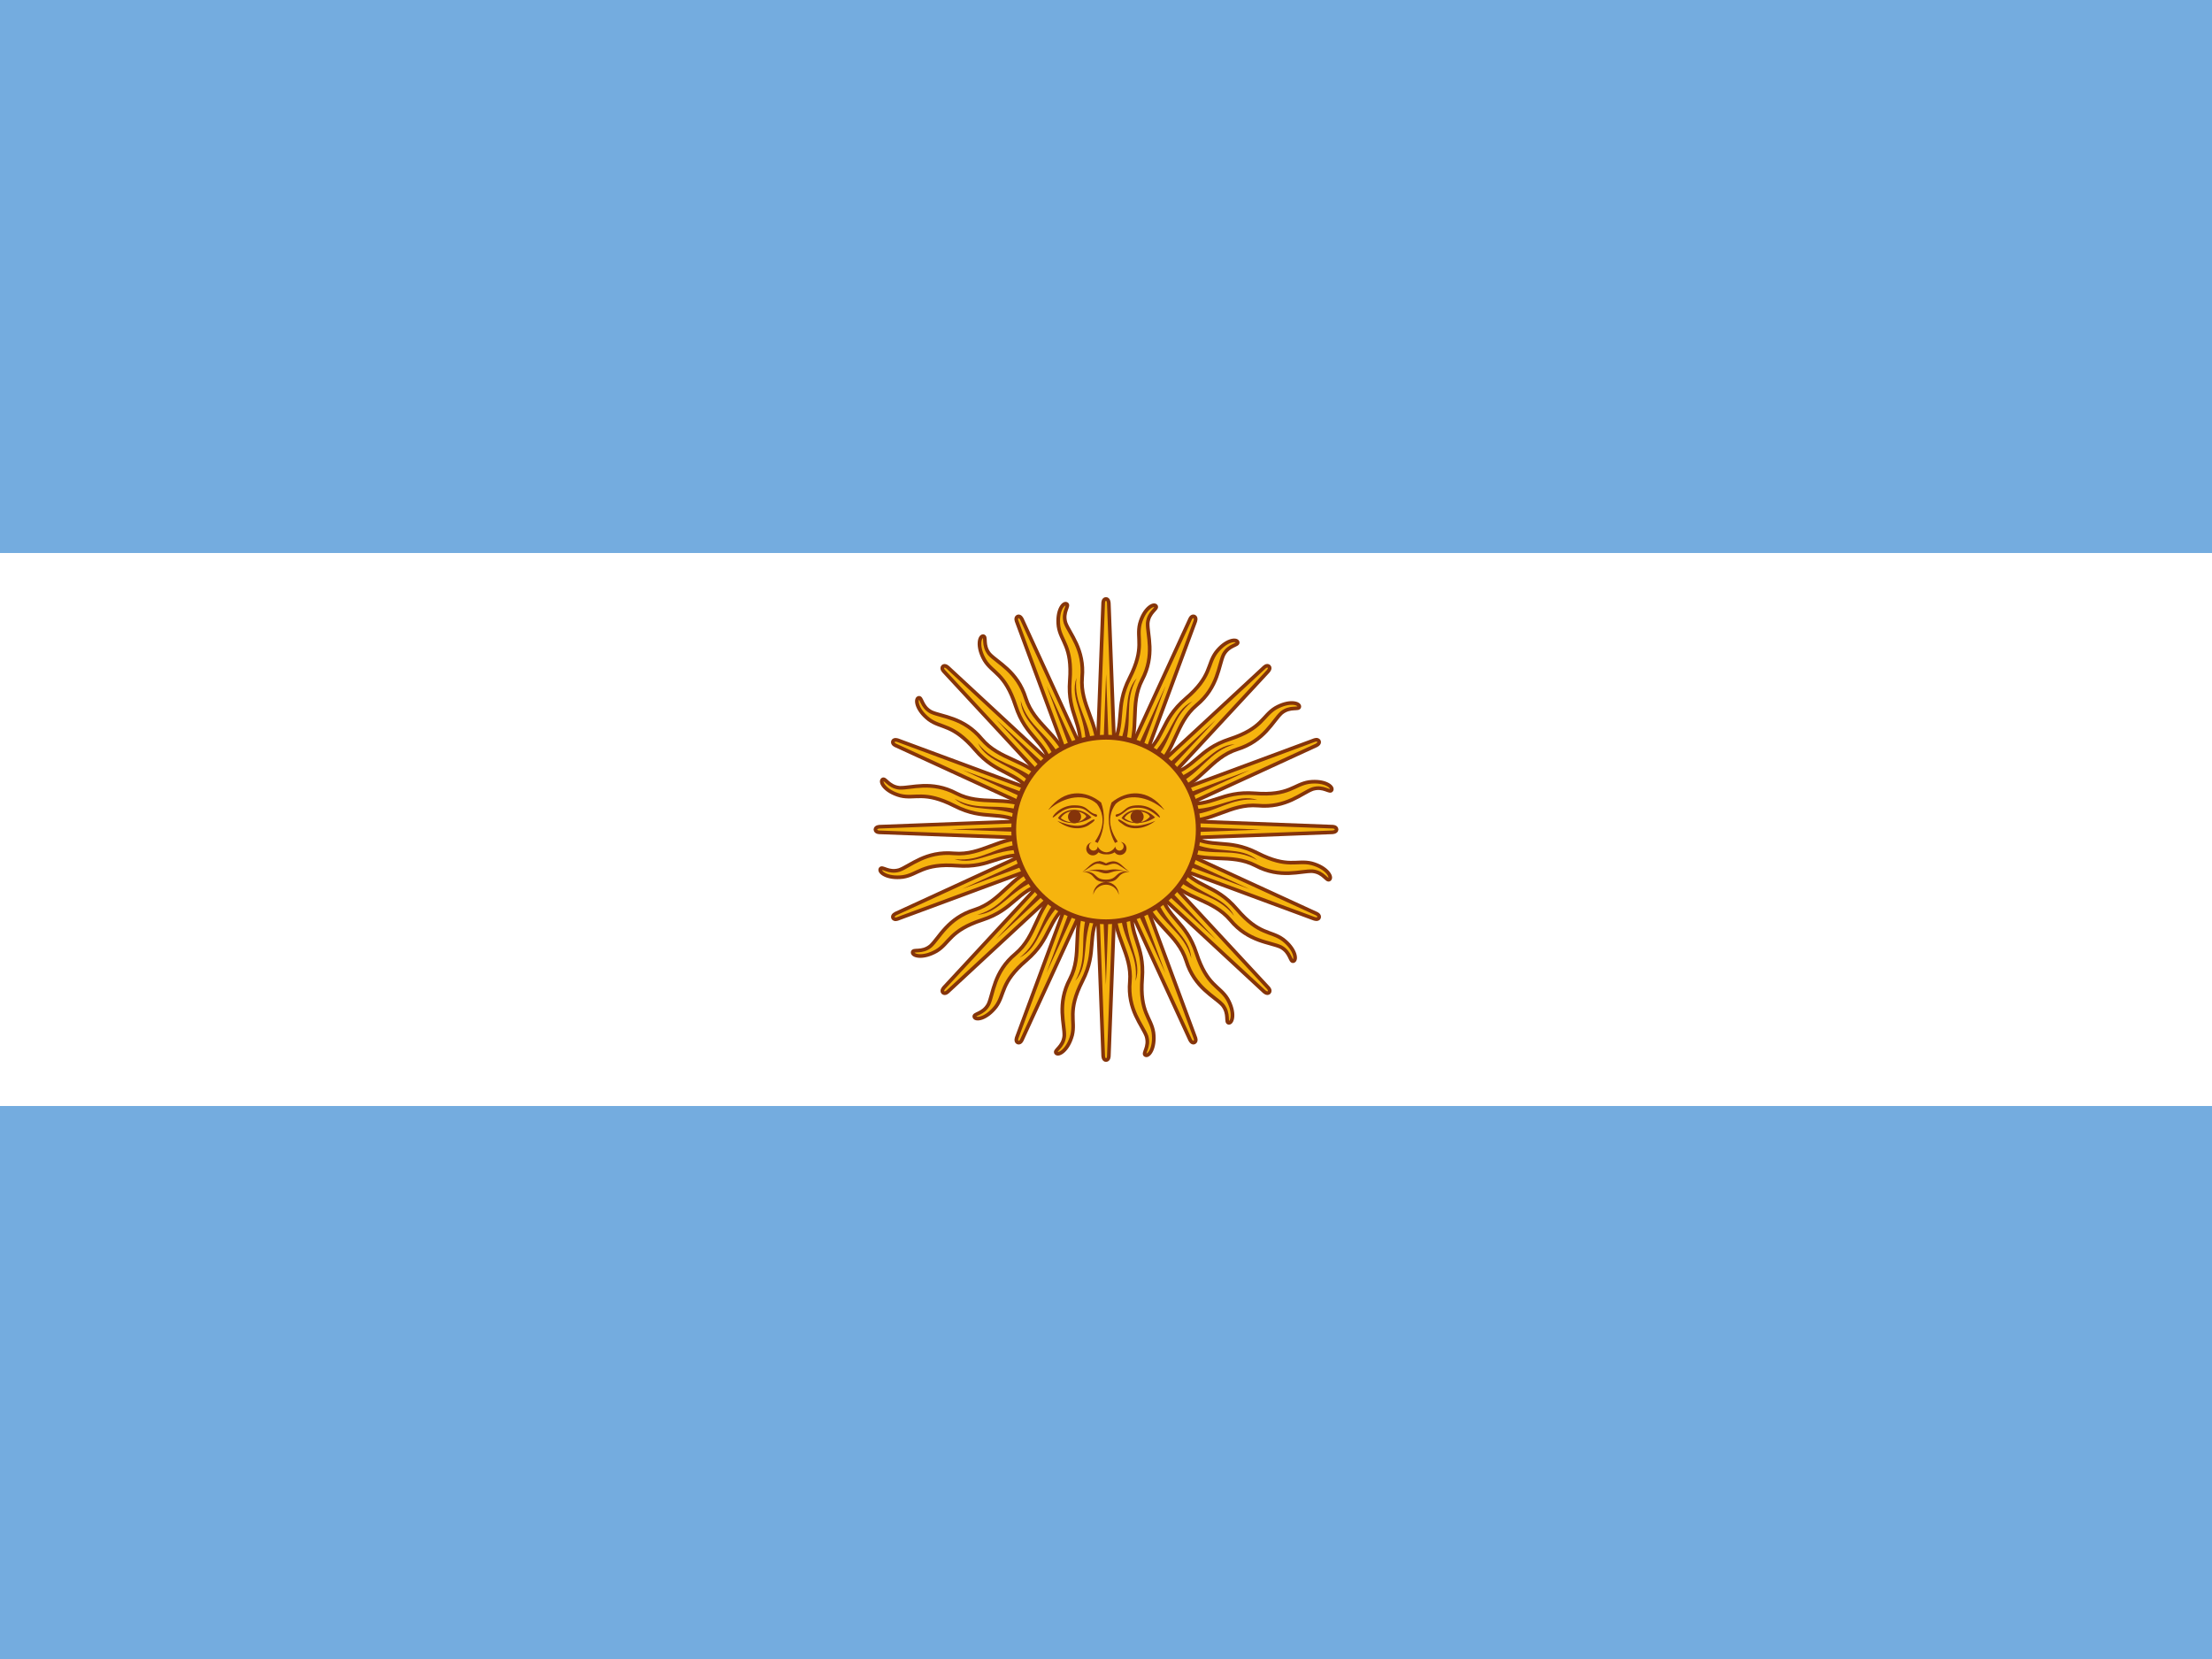
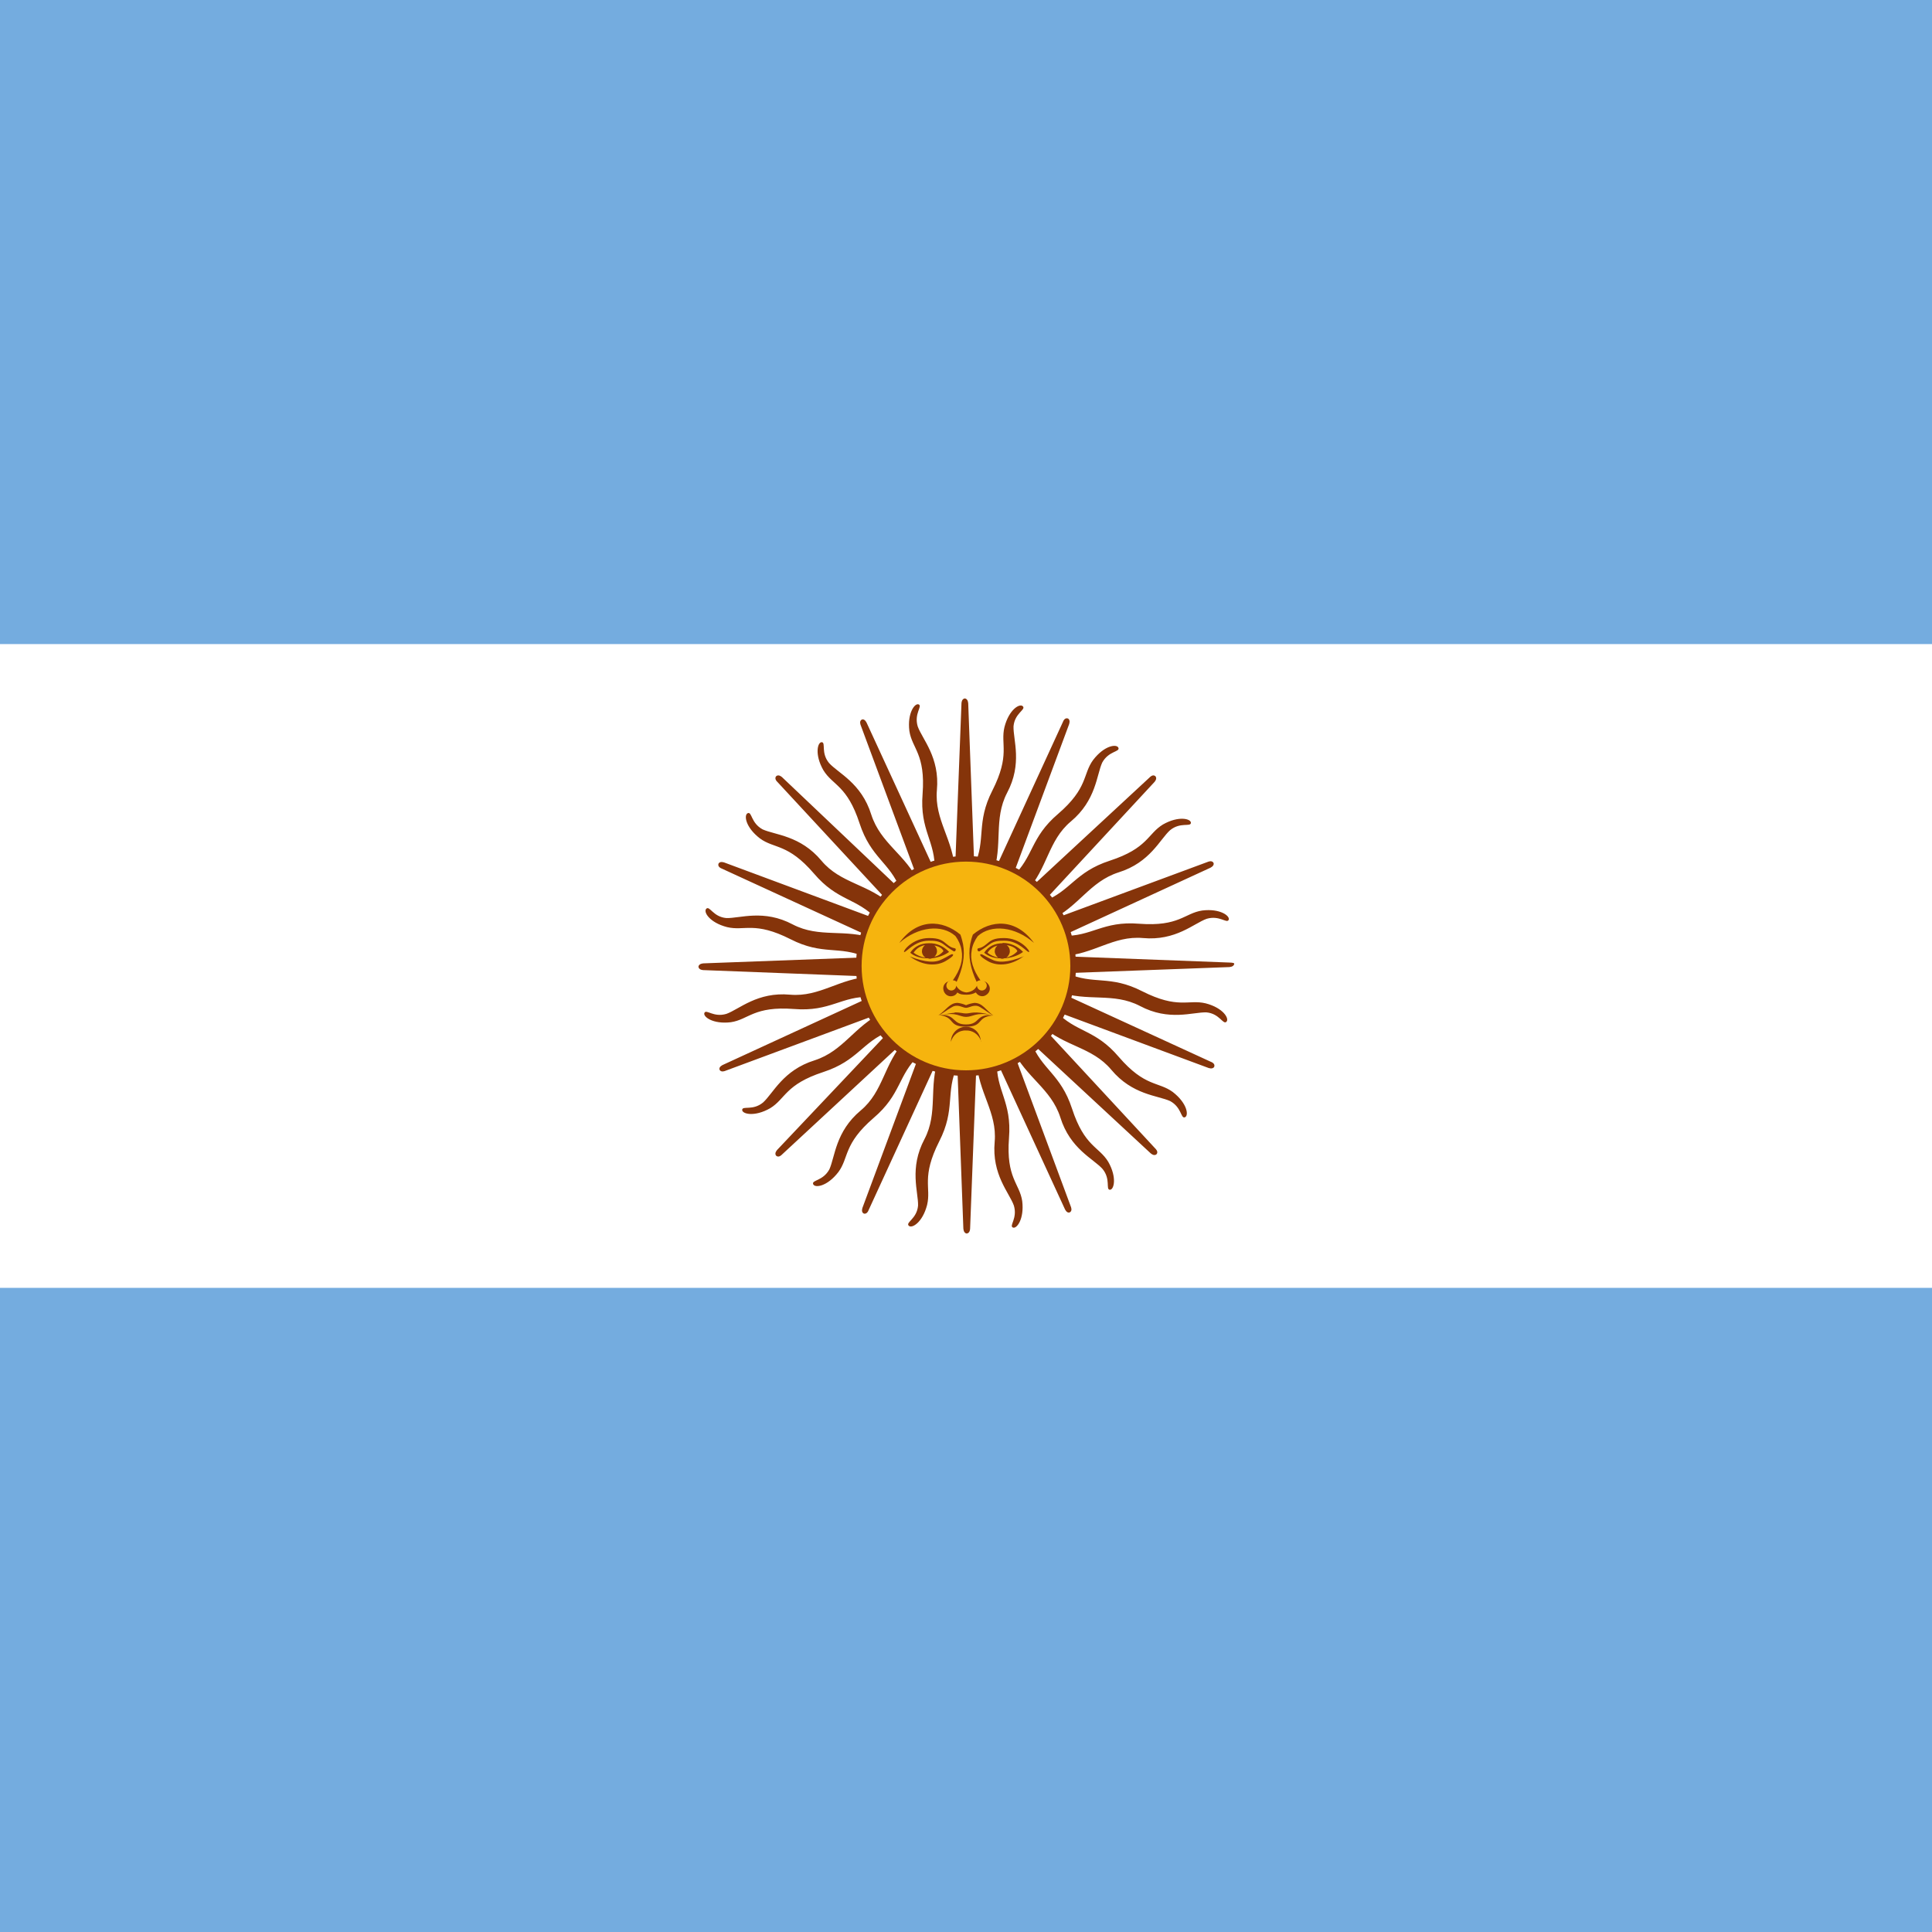
- <svg xmlns="http://www.w3.org/2000/svg" xmlns:xlink="http://www.w3.org/1999/xlink" id="flag-icons-ar" viewBox="0 0 640 480">
-   <path fill="#74acdf" d="M0 0h640v480H0z" />
-   <path fill="#fff" d="M0 160h640v160H0z" />
-   <g id="c" transform="translate(-64) scale(.96)">
-     <path id="a" fill="#f6b40e" stroke="#85340a" stroke-width="1.1" d="m396.8 251.3 28.5 62s.5 1.2 1.3.9c.8-.4.3-1.5.3-1.5l-23.7-64m-.7 24.1c-.4 9.4 5.4 14.6 4.7 23-.8 8.5 3.8 13.2 5 16.5 1 3.3-1.3 5.2-.3 5.7s3-2.1 2.4-6.8c-.7-4.6-4.2-6-3.4-16.3.8-10.3-4.2-12.7-3-22" />
-     <use xlink:href="#a" width="100%" height="100%" transform="rotate(22.5 400 250)" />
-     <use xlink:href="#a" width="100%" height="100%" transform="rotate(45 400 250)" />
-     <use xlink:href="#a" width="100%" height="100%" transform="rotate(67.5 400 250)" />
-     <path id="b" fill="#85340a" d="M404.3 274.4c.5 9 5.6 13 4.6 21.3 2.2-6.5-3.1-11.6-2.8-21.2m-7.7-23.8 19.5 42.6-16.3-43.9" />
-     <use xlink:href="#b" width="100%" height="100%" transform="rotate(22.5 400 250)" />
-     <use xlink:href="#b" width="100%" height="100%" transform="rotate(45 400 250)" />
-     <use xlink:href="#b" width="100%" height="100%" transform="rotate(67.5 400 250)" />
-   </g>
-   <use xlink:href="#c" width="100%" height="100%" transform="rotate(90 320 240)" />
-   <use xlink:href="#c" width="100%" height="100%" transform="rotate(180 320 240)" />
-   <use xlink:href="#c" width="100%" height="100%" transform="rotate(-90 320 240)" />
-   <circle cx="320" cy="240" r="26.7" fill="#f6b40e" stroke="#85340a" stroke-width="1.4" />
-   <path id="h" fill="#843511" d="M329.1 234.3c-1.8 0-3.6.8-4.6 2.4 2 1.9 6.6 2 9.7-.2a7 7 0 0 0-5.1-2.2zm0 .4c1.7 0 3.4.8 3.6 1.6-2 2.3-5.3 2-7.4.4a4.3 4.3 0 0 1 3.8-2z" />
-   <use xlink:href="#d" width="100%" height="100%" transform="matrix(-1 0 0 1 640.2 0)" />
-   <use xlink:href="#e" width="100%" height="100%" transform="matrix(-1 0 0 1 640.2 0)" />
-   <use xlink:href="#f" width="100%" height="100%" transform="translate(18.1)" />
-   <use xlink:href="#g" width="100%" height="100%" transform="matrix(-1 0 0 1 640.2 0)" />
-   <path fill="#85340a" d="M316 243.7a1.9 1.9 0 1 0 1.8 2.9 4 4 0 0 0 2.2.6h.2a3.9 3.9 0 0 0 2.3-.6 1.9 1.9 0 1 0 1.8-3c.5.3.8.7.8 1.3 0 .6-.5 1.2-1.2 1.2a1.2 1.2 0 0 1-1.2-1.2 3 3 0 0 1-2.6 1.7 3 3 0 0 1-2.5-1.7 1.2 1.2 0 0 1-1.3 1.2c-.6 0-1.2-.6-1.2-1.2s.3-1 .8-1.2zm2 5.5c-2.1 0-3 1.8-4.8 3 1-.4 1.9-1.2 3.3-2s2.7.2 3.5.2c.8 0 2-1 3.5-.2 1.4.8 2.3 1.6 3.3 2-1.9-1.2-2.7-3-4.8-3a5.5 5.5 0 0 0-2 .6 5.5 5.5 0 0 0-2-.7z" />
-   <path fill="#85340a" d="M317.2 251.6c-.8 0-1.8.2-3.4.6 3.7-.8 4.5.5 6.2.5 1.6 0 2.4-1.3 6.1-.5-4-1.2-4.9-.4-6.1-.4-.8 0-1.4-.3-2.8-.2z" />
-   <path fill="#85340a" d="M314 252.2h-.8c4.3.5 2.3 3 6.8 3s2.5-2.5 6.8-3c-4.5-.4-3.1 2.3-6.8 2.3-3.5 0-2.4-2.3-6-2.3zm9.7 6.7a3.7 3.7 0 0 0-7.4 0 3.8 3.8 0 0 1 7.4 0z" />
-   <path id="e" fill="#85340a" d="M303.4 234.3c4.7-4.1 10.7-4.8 14-1.7a8 8 0 0 1 1.5 3.5c.4 2.3-.3 4.8-2.1 7.4l.8.4a14.6 14.6 0 0 0 1.6-9.4 13.3 13.3 0 0 0-.6-2.3c-4.5-3.7-10.7-4-15.2 2z" />
-   <path id="d" fill="#85340a" d="M310.8 233c2.7 0 3.3.7 4.5 1.7 1.2 1 1.9.8 2 1 .3.2 0 .8-.3.6-.5-.2-1.3-.6-2.5-1.6s-2.5-1-3.7-1c-3.7 0-5.7 3-6.2 2.8-.3-.2 2.1-3.5 6.2-3.5z" />
-   <use xlink:href="#h" width="100%" height="100%" transform="translate(-18.4)" />
-   <circle id="f" cx="310.9" cy="236.3" r="1.9" fill="#85340a" />
-   <path id="g" fill="#85340a" d="M305.9 237.5c3.5 2.7 7 2.5 9 1.3 2-1.3 2-1.7 1.6-1.7-.4 0-.8.4-2.4 1.3-1.7.8-4.1.8-8.2-.9z" />
+ <svg xmlns="http://www.w3.org/2000/svg" width="32" height="32" viewBox="0 0 32 32" fill="none">
+   <path d="M0 0H32V32H0V0Z" fill="#74ACDF" />
+   <path d="M0 10.668H32V21.331H0V10.668Z" fill="white" />
+   <path d="M20.368 15.943L17.587 15.837C18.112 15.812 18.437 15.493 18.931 15.537C19.475 15.587 19.775 15.293 19.987 15.218C20.2 15.156 20.318 15.3 20.35 15.237C20.381 15.175 20.212 15.043 19.912 15.081C19.618 15.125 19.531 15.35 18.868 15.3C18.262 15.25 18.081 15.518 17.6 15.5L20.043 14.375C20.043 14.375 20.118 14.343 20.1 14.293C20.075 14.243 20.006 14.275 20.006 14.275L17.393 15.243C17.868 15.018 18.043 14.606 18.525 14.45C19.05 14.287 19.212 13.9 19.381 13.75C19.55 13.612 19.718 13.7 19.725 13.631C19.731 13.562 19.525 13.506 19.262 13.656C19.006 13.812 19.012 14.05 18.381 14.256C17.806 14.443 17.737 14.756 17.287 14.931L19.118 12.956C19.118 12.956 19.175 12.9 19.137 12.856C19.093 12.818 19.043 12.875 19.043 12.875L17 14.768C17.356 14.381 17.356 13.925 17.737 13.606C18.156 13.256 18.162 12.837 18.256 12.631C18.362 12.437 18.55 12.456 18.525 12.387C18.5 12.318 18.293 12.343 18.106 12.587C17.931 12.825 18.025 13.05 17.525 13.481C17.062 13.875 17.125 14.187 16.768 14.525L17.706 12C17.706 12 17.737 11.925 17.687 11.9C17.631 11.881 17.606 11.956 17.606 11.956L16.443 14.487C16.618 13.993 16.45 13.575 16.681 13.131C16.937 12.65 16.781 12.256 16.787 12.031C16.806 11.812 16.993 11.756 16.943 11.7C16.893 11.643 16.712 11.75 16.637 12.043C16.568 12.331 16.737 12.5 16.437 13.093C16.162 13.631 16.337 13.9 16.137 14.343L16.037 11.656C16.037 11.656 16.037 11.575 15.981 11.568C15.925 11.575 15.925 11.65 15.925 11.65L15.818 14.431C15.793 13.906 15.475 13.581 15.518 13.087C15.568 12.543 15.275 12.243 15.2 12.031C15.137 11.818 15.281 11.7 15.218 11.668C15.156 11.637 15.025 11.806 15.062 12.106C15.106 12.4 15.331 12.487 15.281 13.15C15.231 13.756 15.5 13.937 15.481 14.418L14.356 11.975C14.356 11.975 14.325 11.9 14.275 11.918C14.225 11.943 14.256 12.012 14.256 12.012L15.225 14.625C15 14.15 14.587 13.975 14.431 13.493C14.268 12.968 13.881 12.806 13.731 12.637C13.593 12.468 13.681 12.3 13.612 12.293C13.543 12.287 13.487 12.493 13.637 12.756C13.793 13.012 14.031 13.006 14.237 13.637C14.425 14.212 14.737 14.281 14.912 14.731L12.956 12.875C12.956 12.875 12.9 12.818 12.856 12.856C12.818 12.9 12.875 12.95 12.875 12.95L14.768 14.993C14.381 14.637 13.925 14.637 13.606 14.256C13.256 13.837 12.837 13.831 12.631 13.737C12.437 13.631 12.456 13.443 12.387 13.468C12.318 13.493 12.343 13.7 12.587 13.887C12.825 14.062 13.05 13.968 13.481 14.468C13.875 14.931 14.187 14.868 14.525 15.225L12 14.287C12 14.287 11.925 14.256 11.9 14.306C11.881 14.362 11.956 14.387 11.956 14.387L14.487 15.55C13.993 15.375 13.575 15.543 13.131 15.312C12.65 15.056 12.256 15.212 12.031 15.206C11.812 15.187 11.756 15 11.7 15.05C11.643 15.1 11.75 15.281 12.043 15.356C12.331 15.425 12.5 15.256 13.093 15.556C13.631 15.831 13.9 15.656 14.343 15.856L11.656 15.956C11.656 15.956 11.575 15.956 11.568 16.012C11.575 16.068 11.65 16.068 11.65 16.068L14.431 16.175C13.906 16.2 13.581 16.518 13.087 16.475C12.543 16.425 12.243 16.718 12.031 16.793C11.818 16.856 11.7 16.712 11.668 16.775C11.637 16.837 11.806 16.968 12.106 16.931C12.4 16.887 12.487 16.662 13.15 16.712C13.756 16.762 13.937 16.493 14.418 16.512L11.975 17.637C11.975 17.637 11.9 17.668 11.918 17.718C11.943 17.768 12.012 17.737 12.012 17.737L14.625 16.768C14.15 16.993 13.975 17.406 13.493 17.562C12.968 17.725 12.806 18.112 12.637 18.262C12.468 18.4 12.3 18.312 12.293 18.381C12.287 18.45 12.493 18.506 12.756 18.356C13.012 18.2 13.006 17.962 13.637 17.756C14.212 17.568 14.281 17.256 14.731 17.081L12.875 19.043C12.875 19.043 12.818 19.1 12.856 19.143C12.9 19.181 12.95 19.125 12.95 19.125L14.993 17.231C14.637 17.618 14.637 18.075 14.256 18.393C13.837 18.743 13.831 19.162 13.737 19.368C13.631 19.562 13.443 19.543 13.468 19.612C13.493 19.681 13.7 19.656 13.887 19.412C14.062 19.175 13.968 18.95 14.468 18.518C14.931 18.125 14.868 17.812 15.225 17.475L14.287 20C14.287 20 14.256 20.075 14.306 20.1C14.362 20.118 14.387 20.043 14.387 20.043L15.55 17.512C15.375 18.006 15.543 18.425 15.312 18.868C15.056 19.35 15.212 19.743 15.206 19.968C15.187 20.187 15 20.243 15.05 20.3C15.1 20.356 15.281 20.25 15.356 19.956C15.425 19.668 15.256 19.5 15.556 18.906C15.831 18.368 15.656 18.1 15.856 17.656L15.956 20.343C15.956 20.343 15.956 20.425 16.012 20.431C16.068 20.425 16.068 20.35 16.068 20.35L16.175 17.568C16.2 18.093 16.518 18.418 16.475 18.912C16.425 19.456 16.718 19.756 16.793 19.968C16.856 20.181 16.712 20.3 16.775 20.331C16.837 20.362 16.968 20.193 16.931 19.893C16.887 19.6 16.662 19.512 16.712 18.85C16.762 18.243 16.493 18.062 16.512 17.581L17.637 20.025C17.637 20.025 17.668 20.1 17.718 20.081C17.768 20.056 17.737 19.987 17.737 19.987L16.768 17.375C16.993 17.85 17.406 18.025 17.562 18.506C17.725 19.031 18.112 19.193 18.262 19.362C18.4 19.531 18.312 19.7 18.381 19.706C18.45 19.712 18.506 19.506 18.356 19.243C18.2 18.987 17.962 18.993 17.756 18.362C17.568 17.787 17.256 17.718 17.081 17.268L19.056 19.1C19.056 19.1 19.112 19.156 19.156 19.118C19.193 19.075 19.137 19.025 19.137 19.025L17.243 16.981C17.631 17.337 18.087 17.337 18.406 17.718C18.756 18.137 19.175 18.143 19.381 18.237C19.575 18.343 19.556 18.531 19.625 18.506C19.693 18.481 19.668 18.275 19.425 18.087C19.187 17.912 18.962 18.006 18.531 17.506C18.137 17.043 17.825 17.106 17.487 16.75L20.012 17.687C20.012 17.687 20.087 17.718 20.112 17.668C20.131 17.612 20.056 17.587 20.056 17.587L17.525 16.425C18.018 16.6 18.437 16.431 18.881 16.662C19.362 16.918 19.756 16.762 19.981 16.768C20.2 16.787 20.256 16.975 20.312 16.925C20.368 16.875 20.262 16.693 19.968 16.618C19.681 16.55 19.512 16.718 18.918 16.418C18.381 16.143 18.112 16.318 17.668 16.118L20.356 16.018C20.356 16.018 20.437 16.018 20.443 15.962C20.443 15.943 20.368 15.943 20.368 15.943ZM17.456 15.837L16.931 15.818L17.462 15.575L17.456 15.837ZM17.287 15.287L16.793 15.468L17.193 15.037L17.287 15.287ZM16.912 14.85L16.525 15.206L16.731 14.656L16.912 14.85ZM16.406 14.587L16.187 15.068L16.162 14.481L16.406 14.587ZM15.837 14.543L15.818 15.068L15.575 14.537L15.837 14.543ZM15.287 14.712L15.468 15.206L15.037 14.806L15.287 14.712ZM14.85 15.087L15.206 15.475L14.656 15.268L14.85 15.087ZM14.587 15.593L15.068 15.812L14.481 15.837L14.587 15.593ZM14.543 16.162L15.068 16.181L14.537 16.425L14.543 16.162ZM14.712 16.712L15.206 16.531L14.806 16.962L14.712 16.712ZM15.087 17.15L15.475 16.793L15.268 17.343L15.087 17.15ZM15.593 17.412L15.812 16.931L15.837 17.518L15.593 17.412ZM16.162 17.456L16.181 16.931L16.425 17.462L16.162 17.456ZM16.712 17.287L16.531 16.793L16.962 17.193L16.712 17.287ZM17.15 16.912L16.793 16.525L17.343 16.731L17.15 16.912ZM17.412 16.406L16.931 16.187L17.518 16.162L17.412 16.406Z" fill="#85340A" />
+   <path d="M16 17.775C16.98 17.775 17.775 16.98 17.775 16C17.775 15.019 16.98 14.225 16 14.225C15.019 14.225 14.225 15.019 14.225 16C14.225 16.98 15.019 17.775 16 17.775Z" fill="#F6B40E" />
+   <path fill-rule="evenodd" clip-rule="evenodd" d="M16 14.271C15.045 14.271 14.271 15.045 14.271 16C14.271 16.954 15.045 17.728 16 17.728C16.954 17.728 17.728 16.954 17.728 16C17.728 15.045 16.954 14.271 16 14.271ZM14.178 16C14.178 14.993 14.993 14.178 16 14.178C17.006 14.178 17.822 14.993 17.822 16C17.822 17.006 17.006 17.822 16 17.822C14.993 17.822 14.178 17.006 14.178 16Z" fill="#85340A" />
+   <path d="M16.632 15.537C16.457 15.537 16.413 15.575 16.332 15.643C16.25 15.712 16.207 15.7 16.194 15.712C16.182 15.725 16.194 15.768 16.226 15.756C16.25 15.737 16.3 15.712 16.388 15.643C16.469 15.581 16.55 15.581 16.638 15.581C16.875 15.581 17.013 15.781 17.044 15.768C17.069 15.756 16.907 15.537 16.632 15.537Z" fill="#85340A" />
+   <path d="M16.114 15.48C16.095 15.53 16.082 15.58 16.07 15.637C16.032 15.837 16.076 16.049 16.176 16.262C16.195 16.243 16.22 16.237 16.239 16.237C16.114 16.062 16.064 15.893 16.095 15.737C16.107 15.655 16.145 15.574 16.195 15.505C16.414 15.305 16.814 15.343 17.126 15.618C16.826 15.205 16.414 15.23 16.114 15.48Z" fill="#85340A" />
+   <path d="M16.601 15.88C16.613 15.88 16.619 15.88 16.632 15.873C16.738 15.867 16.851 15.836 16.945 15.767C16.857 15.673 16.738 15.617 16.607 15.617V15.623C16.482 15.623 16.369 15.673 16.301 15.78C16.363 15.836 16.463 15.873 16.57 15.873C16.582 15.88 16.588 15.88 16.601 15.88ZM16.851 15.755C16.801 15.811 16.738 15.842 16.669 15.861C16.701 15.836 16.726 15.798 16.726 15.755C16.726 15.711 16.707 15.68 16.676 15.655C16.763 15.667 16.838 15.711 16.851 15.755ZM16.357 15.78C16.395 15.717 16.457 15.68 16.52 15.661C16.494 15.686 16.476 15.717 16.476 15.755C16.476 15.798 16.501 15.836 16.532 15.861C16.47 15.848 16.407 15.823 16.357 15.78Z" fill="#85340A" />
+   <path d="M16.957 15.836L16.951 15.842C16.957 15.842 16.957 15.836 16.964 15.836H16.957Z" fill="#85340A" />
+   <path d="M16.414 15.886C16.308 15.836 16.276 15.805 16.251 15.805C16.22 15.805 16.22 15.836 16.358 15.917C16.495 15.998 16.72 16.011 16.951 15.842C16.683 15.948 16.526 15.948 16.414 15.886Z" fill="#85340A" />
+   <path d="M16.001 16.693C16.057 16.693 16.139 16.624 16.232 16.68C16.326 16.736 16.382 16.786 16.451 16.818C16.326 16.73 16.276 16.611 16.139 16.611C16.089 16.618 16.045 16.63 16.001 16.649C15.957 16.63 15.914 16.618 15.864 16.611H15.857C15.732 16.611 15.67 16.73 15.551 16.811L15.545 16.818C15.551 16.818 15.551 16.811 15.557 16.811C15.57 16.811 15.582 16.818 15.589 16.818C15.82 16.861 15.707 17.005 16.001 17.005C16.301 17.005 16.164 16.843 16.451 16.818C16.151 16.786 16.245 16.968 16.001 16.968C15.776 16.968 15.832 16.818 15.614 16.811C15.839 16.761 15.895 16.843 16.001 16.843C16.114 16.843 16.164 16.761 16.414 16.811C16.139 16.736 16.082 16.786 16.001 16.786C15.945 16.786 15.907 16.768 15.814 16.768V16.774C15.745 16.78 15.676 16.793 15.614 16.811C15.607 16.811 15.607 16.811 15.601 16.811H15.557C15.626 16.78 15.676 16.73 15.77 16.68C15.864 16.624 15.945 16.693 16.001 16.693Z" fill="#85340A" />
+   <path d="M16.263 16.406C16.219 16.406 16.182 16.369 16.182 16.325C16.151 16.394 16.082 16.431 16.007 16.438C15.932 16.431 15.869 16.387 15.838 16.325C15.838 16.369 15.8 16.406 15.757 16.406C15.713 16.406 15.675 16.369 15.675 16.325C15.675 16.294 15.688 16.275 15.707 16.256C15.65 16.275 15.613 16.331 15.626 16.394C15.638 16.462 15.7 16.512 15.769 16.5C15.807 16.494 15.838 16.475 15.857 16.438C15.9 16.475 15.963 16.475 16 16.475H16.019C16.069 16.475 16.119 16.462 16.163 16.438C16.201 16.5 16.276 16.519 16.332 16.481C16.394 16.444 16.413 16.369 16.375 16.312C16.357 16.281 16.326 16.256 16.288 16.25C16.319 16.256 16.344 16.288 16.344 16.325C16.344 16.369 16.307 16.406 16.263 16.406Z" fill="#85340A" />
+   <path d="M15.726 16.242C15.72 16.248 15.713 16.248 15.707 16.255C15.72 16.248 15.726 16.248 15.726 16.242Z" fill="#85340A" />
+   <path d="M16.25 17.256C16.25 17.249 16.244 17.237 16.244 17.23C16.244 17.237 16.244 17.249 16.25 17.256Z" fill="#85340A" />
+   <path d="M15.75 17.256C15.781 17.143 15.881 17.062 16 17.068C16.106 17.062 16.206 17.131 16.244 17.231C16.231 17.106 16.131 17.006 16 17.006C15.863 17.006 15.75 17.118 15.75 17.256Z" fill="#85340A" />
+   <path d="M15.826 15.505C15.876 15.574 15.913 15.655 15.926 15.737C15.957 15.893 15.907 16.062 15.782 16.237C15.801 16.237 15.826 16.243 15.845 16.262C15.944 16.049 15.988 15.837 15.951 15.637C15.938 15.58 15.926 15.53 15.907 15.48C15.607 15.23 15.194 15.205 14.895 15.618C15.207 15.343 15.607 15.305 15.826 15.505Z" fill="#85340A" />
+   <path d="M15.631 15.643C15.719 15.712 15.769 15.737 15.794 15.756C15.825 15.768 15.838 15.725 15.825 15.712C15.813 15.7 15.769 15.712 15.688 15.643C15.606 15.575 15.563 15.537 15.388 15.537C15.113 15.537 14.95 15.756 14.975 15.768C15.006 15.781 15.144 15.581 15.381 15.581C15.469 15.581 15.55 15.581 15.631 15.643Z" fill="#85340A" />
+   <path d="M15.382 15.623C15.257 15.623 15.145 15.674 15.076 15.78C15.145 15.842 15.251 15.873 15.37 15.873C15.376 15.873 15.389 15.88 15.395 15.88C15.407 15.88 15.42 15.88 15.432 15.873C15.532 15.861 15.632 15.83 15.72 15.767C15.632 15.674 15.514 15.617 15.382 15.623ZM15.132 15.78C15.176 15.711 15.245 15.667 15.32 15.655C15.289 15.68 15.27 15.717 15.27 15.755C15.27 15.799 15.295 15.842 15.332 15.861C15.264 15.855 15.189 15.823 15.132 15.78ZM15.626 15.755C15.582 15.805 15.532 15.836 15.476 15.848C15.501 15.823 15.52 15.792 15.52 15.755C15.52 15.717 15.501 15.68 15.476 15.661C15.551 15.674 15.614 15.711 15.626 15.755Z" fill="#85340A" />
+   <path d="M15.664 15.917C15.802 15.836 15.802 15.805 15.77 15.805C15.745 15.805 15.714 15.836 15.608 15.886C15.495 15.948 15.339 15.948 15.07 15.842C15.302 16.011 15.527 15.998 15.664 15.917Z" fill="#85340A" />
+   <path d="M15.057 15.836C15.063 15.836 15.063 15.842 15.069 15.842C15.069 15.842 15.063 15.836 15.057 15.836Z" fill="#85340A" />
</svg>
